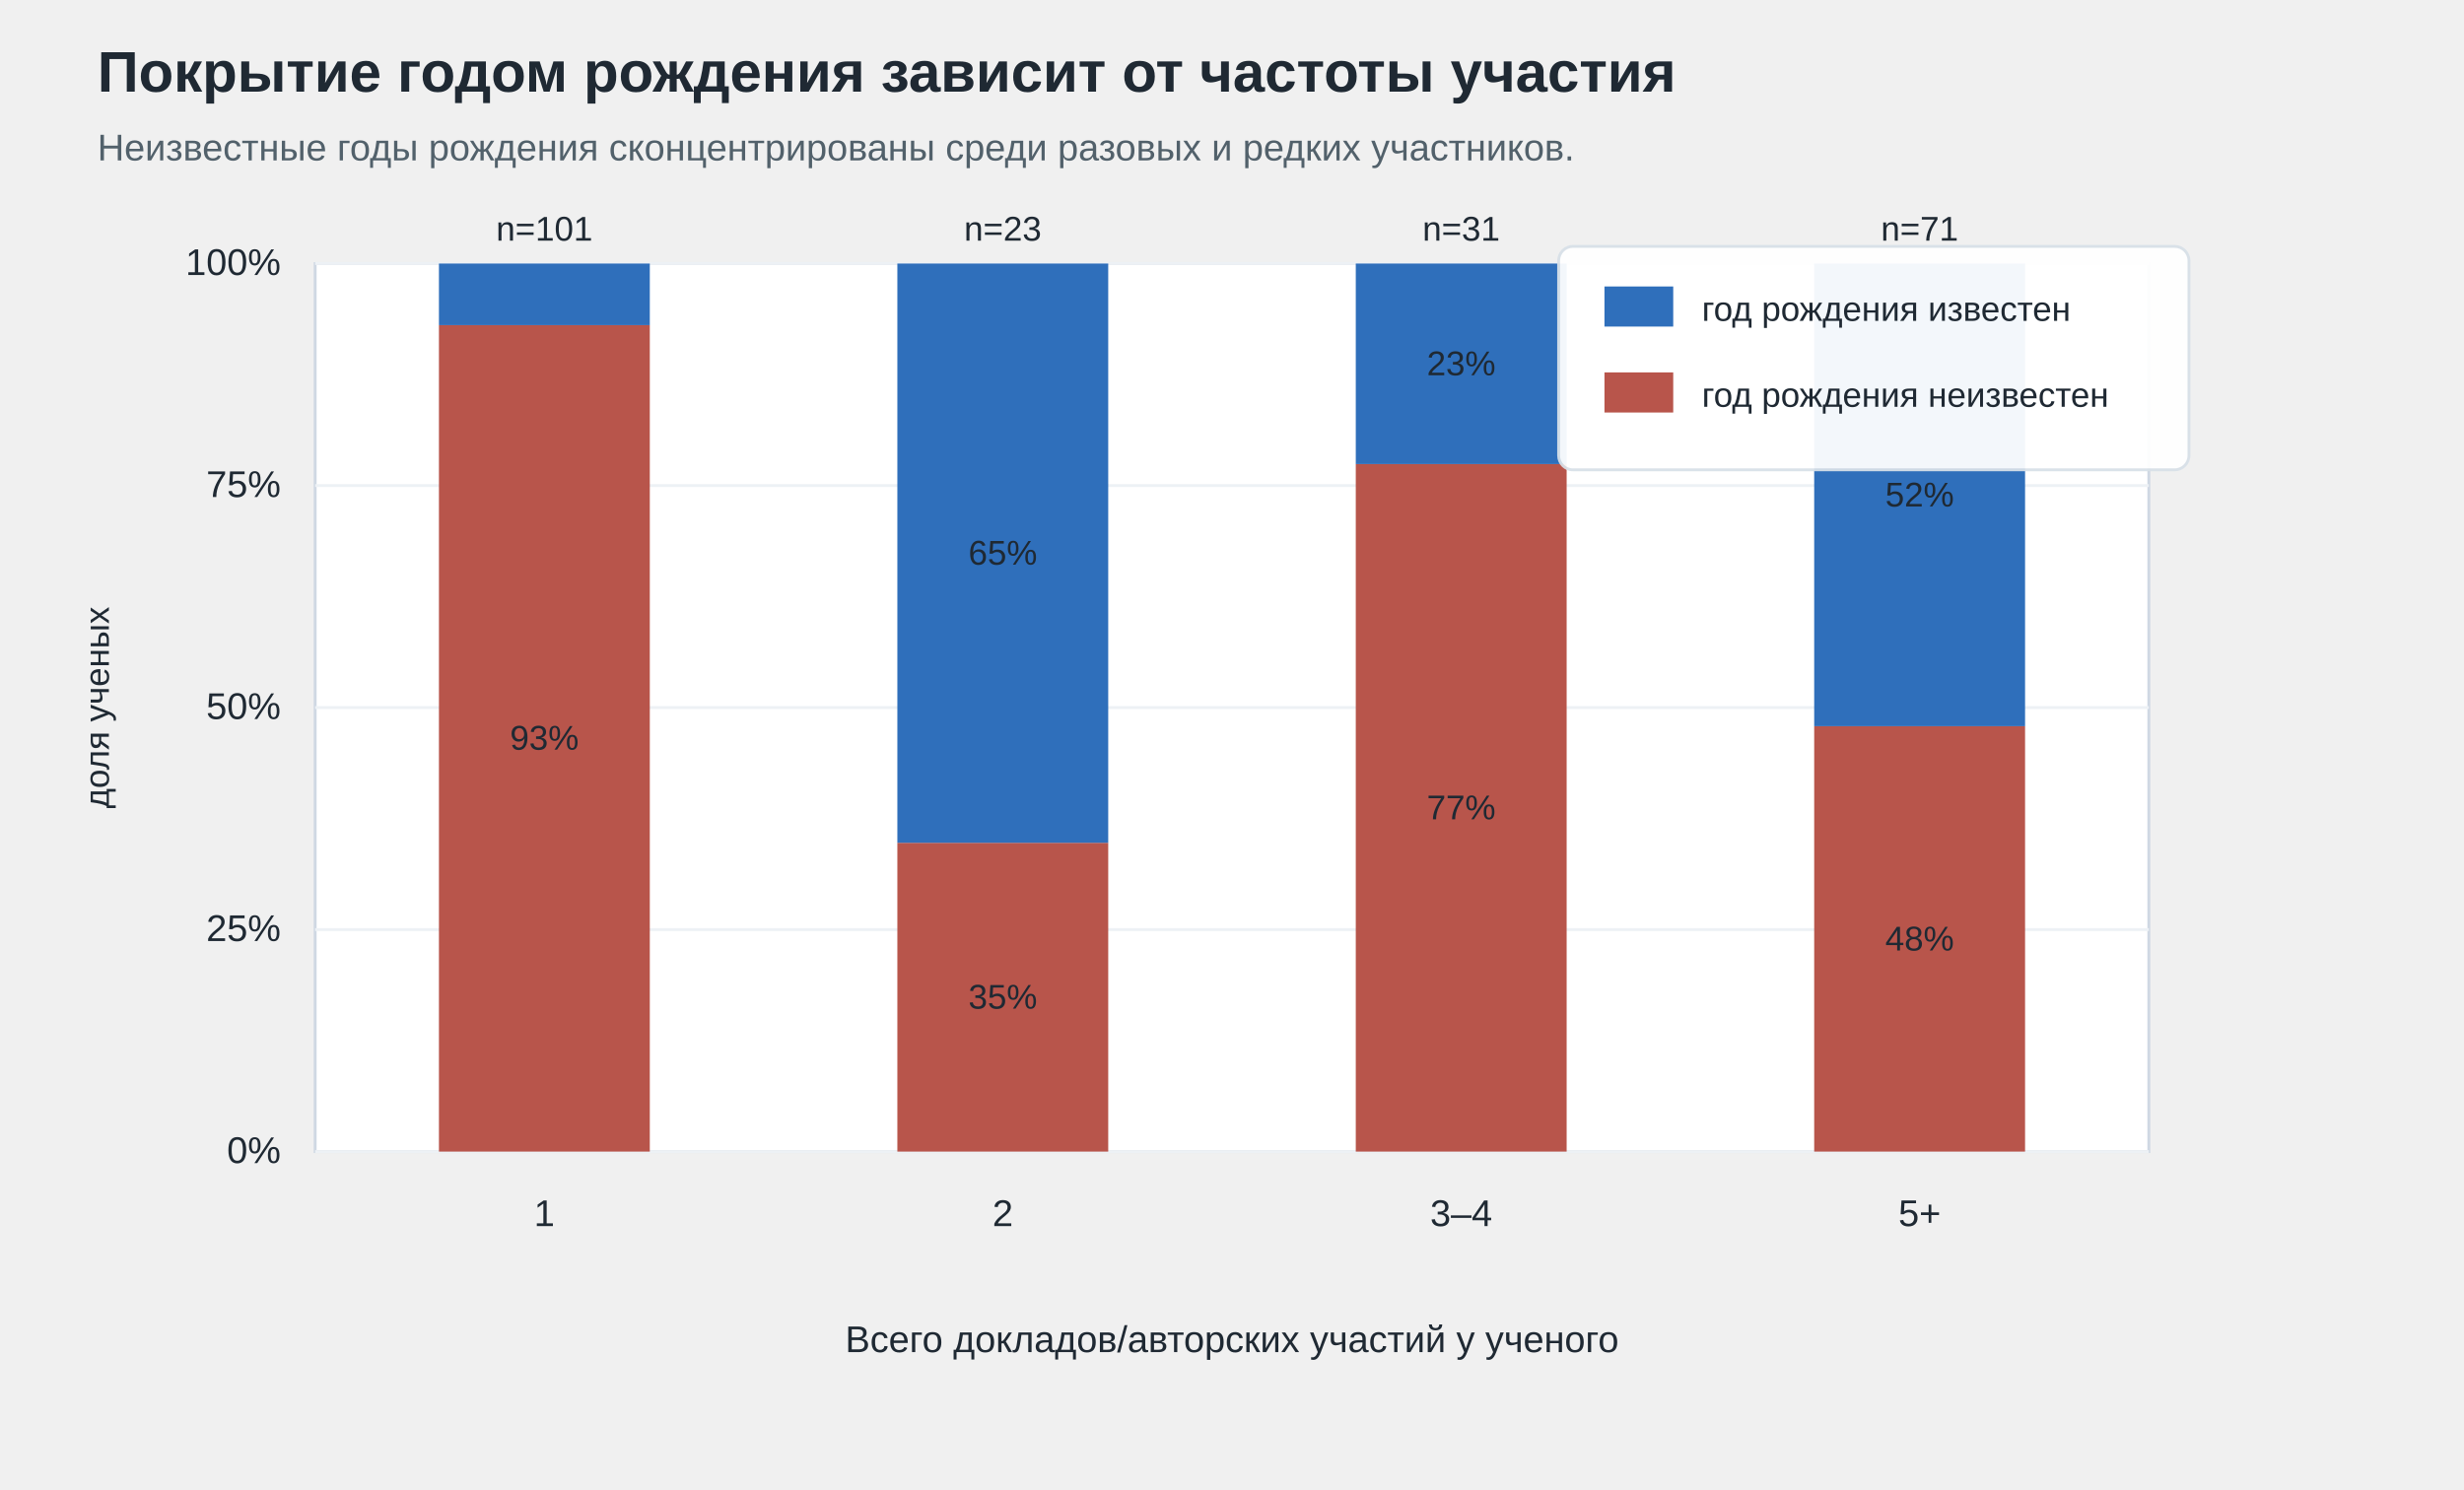
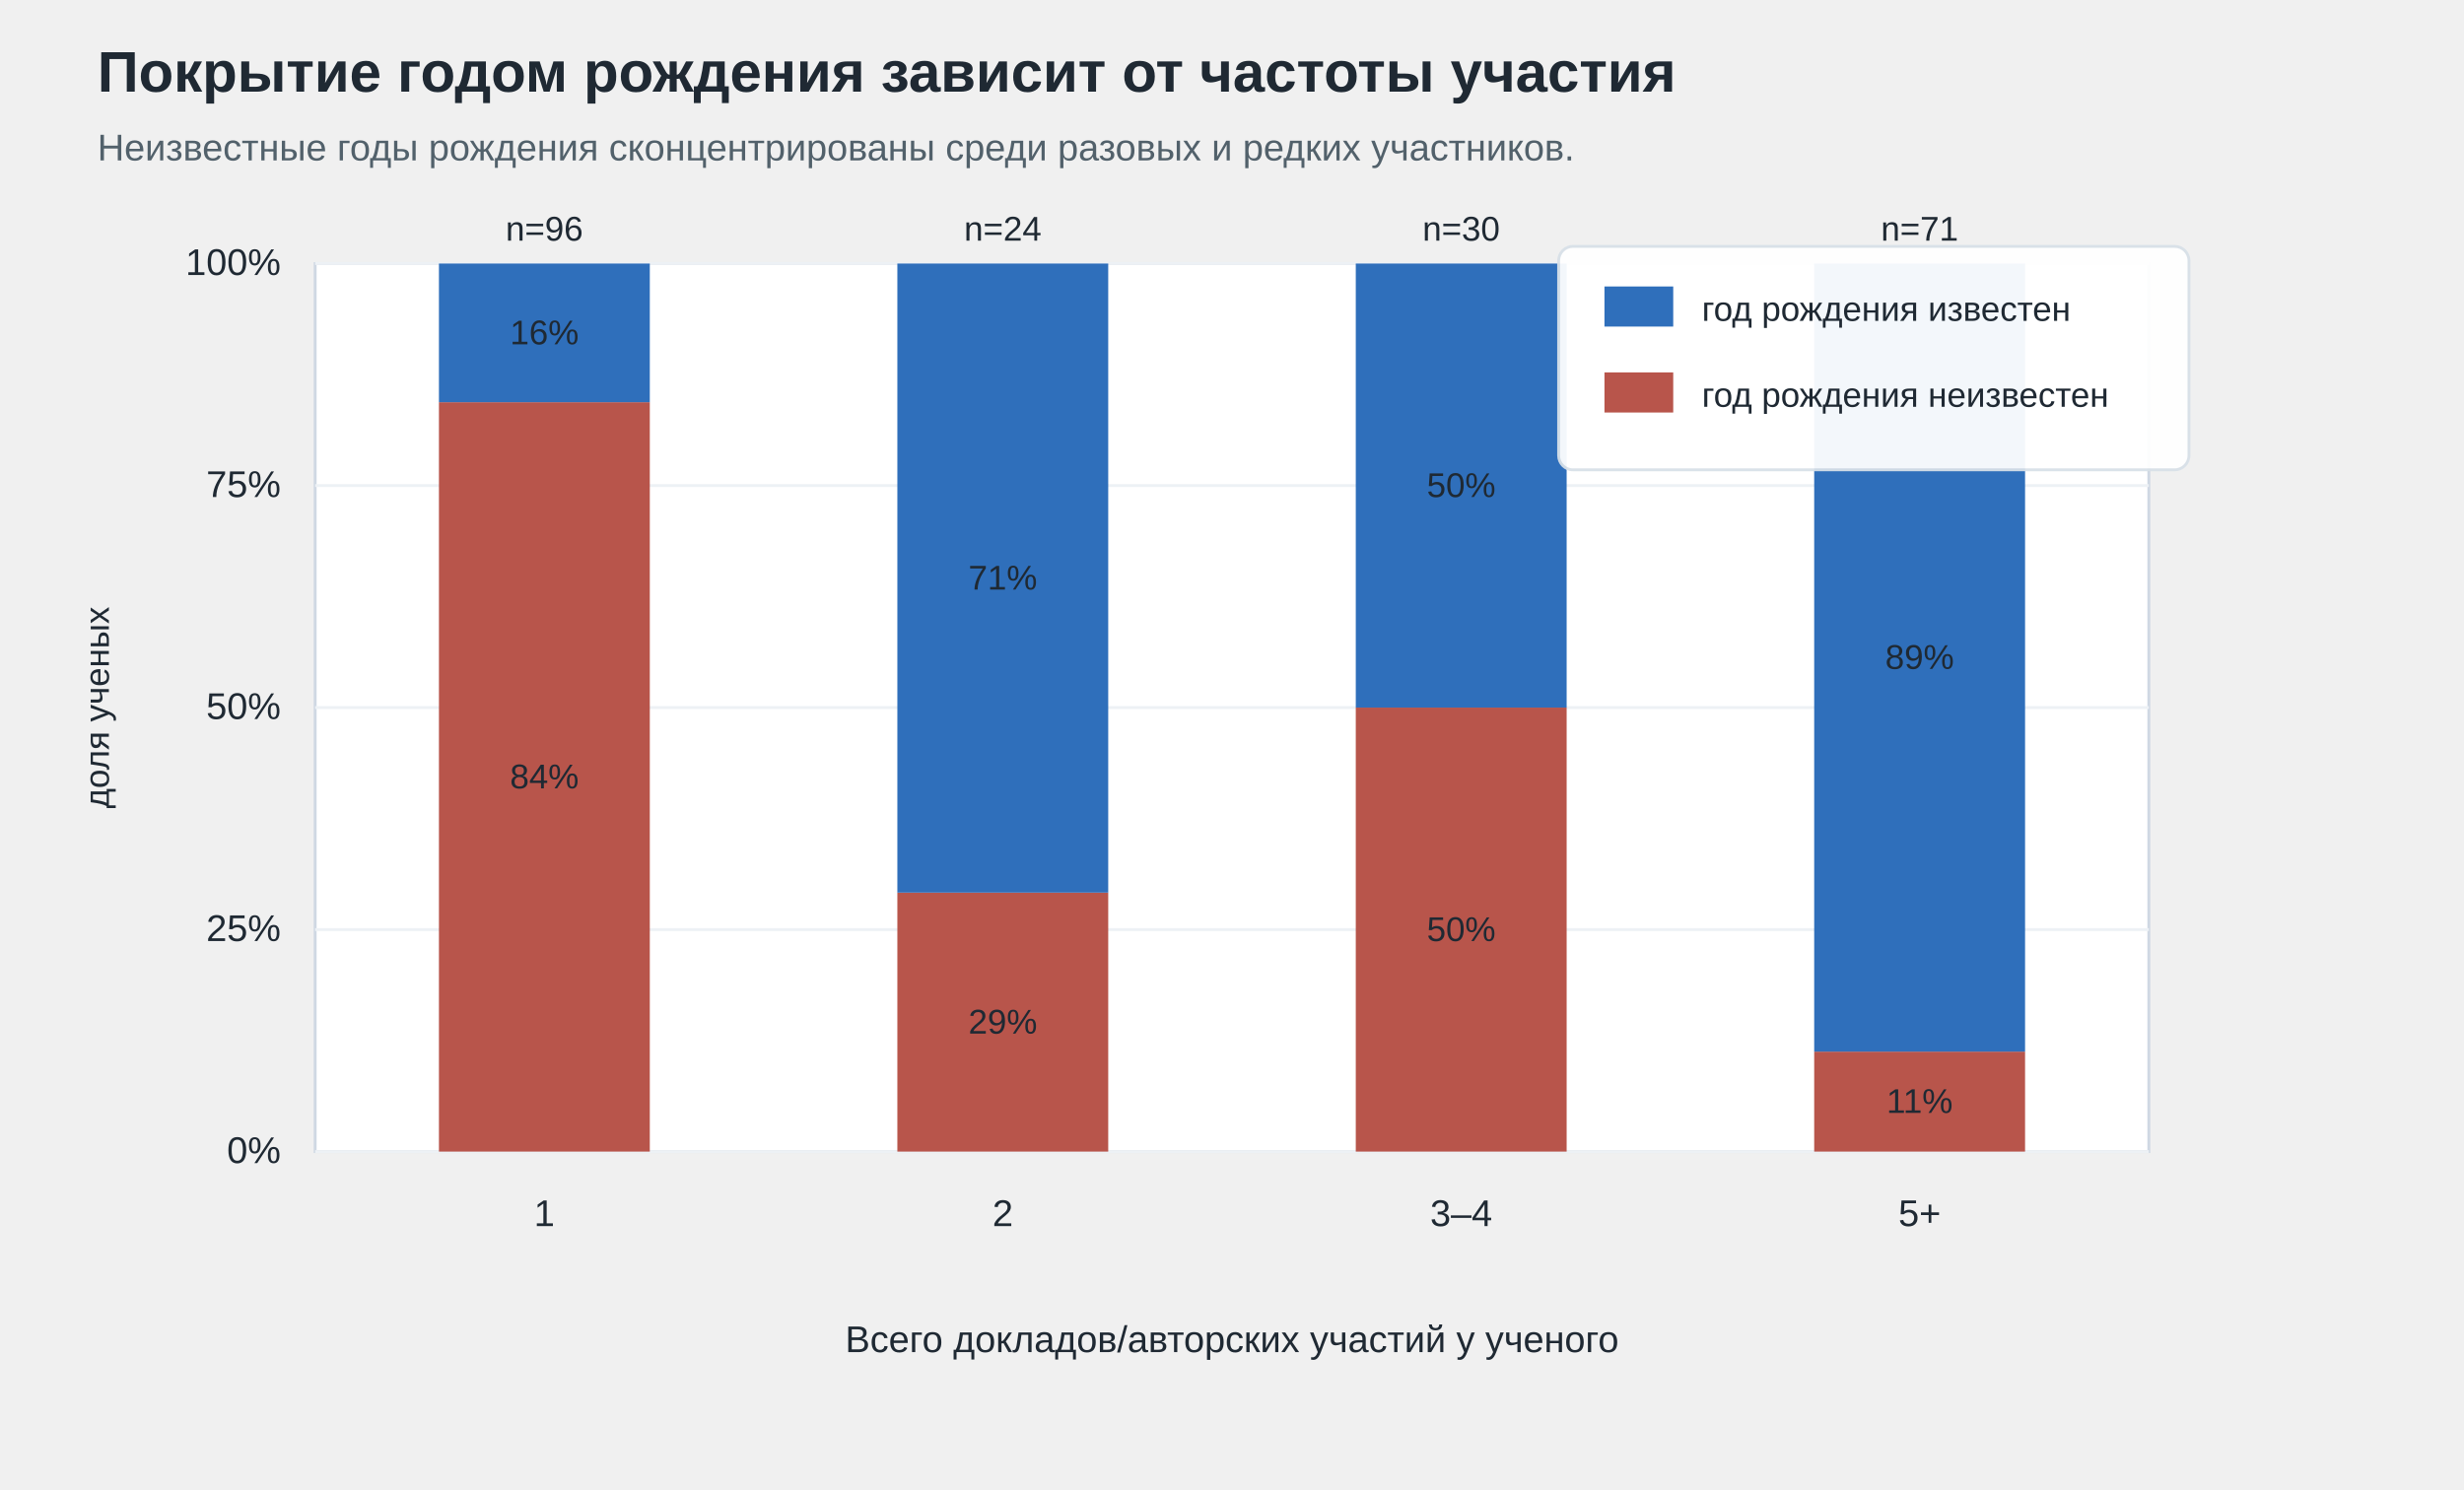
<svg xmlns="http://www.w3.org/2000/svg" width="860" height="520" viewBox="0 0 860 520">
  <style>
text{font-family:Arial,'Liberation Sans',sans-serif;fill:#1f2933}.small{font-size:12px}.axis{font-size:13px}.label{font-size:12px}.title{font-size:20px;font-weight:700}.subtitle{font-size:13px;fill:#52616b}.tick{stroke:#c9d2dc;stroke-width:1}.grid{stroke:#edf1f5;stroke-width:1}</style>
  <text x="34.0" y="32.0" class="title" text-anchor="start">Покрытие годом рождения зависит от частоты участия</text>
  <text x="34.0" y="56.0" class="subtitle" text-anchor="start">Неизвестные годы рождения сконцентрированы среди разовых и редких участников.</text>
  <rect x="110.0" y="92.0" width="640.0" height="310.0" rx="0" fill="#ffffff" stroke="#cfd8e3" opacity="1.0" />
  <line x1="110.0" y1="402.0" x2="750.0" y2="402.0" stroke="#edf1f5" stroke-width="1" />
  <text x="98.0" y="406.0" class="axis" text-anchor="end">0%</text>
  <line x1="110.0" y1="324.5" x2="750.0" y2="324.5" stroke="#edf1f5" stroke-width="1" />
  <text x="98.0" y="328.5" class="axis" text-anchor="end">25%</text>
  <line x1="110.0" y1="247.0" x2="750.0" y2="247.0" stroke="#edf1f5" stroke-width="1" />
  <text x="98.0" y="251.0" class="axis" text-anchor="end">50%</text>
  <line x1="110.0" y1="169.5" x2="750.0" y2="169.5" stroke="#edf1f5" stroke-width="1" />
  <text x="98.0" y="173.5" class="axis" text-anchor="end">75%</text>
  <line x1="110.0" y1="92.0" x2="750.0" y2="92.0" stroke="#edf1f5" stroke-width="1" />
  <text x="98.0" y="96.0" class="axis" text-anchor="end">100%</text>
-   <rect x="153.2" y="113.5" width="73.6" height="288.5" rx="0" fill="#b8554b" stroke="none" opacity="1.0" />
-   <text x="190.0" y="261.7" class="small" text-anchor="middle">93%</text>
-   <rect x="153.2" y="92.0" width="73.6" height="21.5" rx="0" fill="#2f6fbb" stroke="none" opacity="1.0" />
-   <text x="190.0" y="84.0" class="small" text-anchor="middle">n=101</text>
+   <rect x="153.2" y="140.4" width="73.6" height="261.6" rx="0" fill="#b8554b" stroke="none" opacity="1.0" />
+   <text x="190.0" y="275.2" class="small" text-anchor="middle">84%</text>
+   <rect x="153.2" y="92.0" width="73.6" height="48.4" rx="0" fill="#2f6fbb" stroke="none" opacity="1.0" />
+   <text x="190.0" y="120.2" class="small" text-anchor="middle">16%</text>
+   <text x="190.0" y="84.0" class="small" text-anchor="middle">n=96</text>
  <text x="190.0" y="428.0" class="axis" text-anchor="middle">1</text>
-   <rect x="313.2" y="294.2" width="73.6" height="107.8" rx="0" fill="#b8554b" stroke="none" opacity="1.0" />
-   <text x="350.0" y="352.1" class="small" text-anchor="middle">35%</text>
-   <rect x="313.2" y="92.0" width="73.6" height="202.2" rx="0" fill="#2f6fbb" stroke="none" opacity="1.0" />
-   <text x="350.0" y="197.1" class="small" text-anchor="middle">65%</text>
-   <text x="350.0" y="84.0" class="small" text-anchor="middle">n=23</text>
+   <rect x="313.2" y="311.6" width="73.6" height="90.4" rx="0" fill="#b8554b" stroke="none" opacity="1.0" />
+   <text x="350.0" y="360.8" class="small" text-anchor="middle">29%</text>
+   <rect x="313.2" y="92.0" width="73.6" height="219.6" rx="0" fill="#2f6fbb" stroke="none" opacity="1.0" />
+   <text x="350.0" y="205.8" class="small" text-anchor="middle">71%</text>
+   <text x="350.0" y="84.0" class="small" text-anchor="middle">n=24</text>
  <text x="350.0" y="428.0" class="axis" text-anchor="middle">2</text>
-   <rect x="473.2" y="162.0" width="73.6" height="240.0" rx="0" fill="#b8554b" stroke="none" opacity="1.0" />
-   <text x="510.0" y="286.0" class="small" text-anchor="middle">77%</text>
-   <rect x="473.2" y="92.0" width="73.6" height="70.0" rx="0" fill="#2f6fbb" stroke="none" opacity="1.0" />
-   <text x="510.0" y="131.0" class="small" text-anchor="middle">23%</text>
-   <text x="510.0" y="84.0" class="small" text-anchor="middle">n=31</text>
+   <rect x="473.2" y="247.0" width="73.6" height="155.0" rx="0" fill="#b8554b" stroke="none" opacity="1.0" />
+   <text x="510.0" y="328.5" class="small" text-anchor="middle">50%</text>
+   <rect x="473.2" y="92.0" width="73.6" height="155.0" rx="0" fill="#2f6fbb" stroke="none" opacity="1.0" />
+   <text x="510.0" y="173.5" class="small" text-anchor="middle">50%</text>
+   <text x="510.0" y="84.0" class="small" text-anchor="middle">n=30</text>
  <text x="510.0" y="428.0" class="axis" text-anchor="middle">3–4</text>
-   <rect x="633.2" y="253.5" width="73.6" height="148.5" rx="0" fill="#b8554b" stroke="none" opacity="1.0" />
-   <text x="670.0" y="331.8" class="small" text-anchor="middle">48%</text>
-   <rect x="633.2" y="92.0" width="73.6" height="161.5" rx="0" fill="#2f6fbb" stroke="none" opacity="1.0" />
-   <text x="670.0" y="176.8" class="small" text-anchor="middle">52%</text>
+   <rect x="633.2" y="367.1" width="73.6" height="34.9" rx="0" fill="#b8554b" stroke="none" opacity="1.0" />
+   <text x="670.0" y="388.5" class="small" text-anchor="middle">11%</text>
+   <rect x="633.2" y="92.0" width="73.6" height="275.1" rx="0" fill="#2f6fbb" stroke="none" opacity="1.0" />
+   <text x="670.0" y="233.5" class="small" text-anchor="middle">89%</text>
  <text x="670.0" y="84.0" class="small" text-anchor="middle">n=71</text>
  <text x="670.0" y="428.0" class="axis" text-anchor="middle">5+</text>
  <text x="430.0" y="472.0" class="axis" text-anchor="middle">Всего докладов/авторских участий у ученого</text>
  <text x="38.0" y="247.0" class="small" text-anchor="middle" transform="rotate(-90 38.0 247.0)">доля ученых</text>
  <rect x="544.0" y="86.0" width="220.0" height="78.0" rx="5" fill="#ffffff" stroke="#d8e0e8" opacity="0.94" />
  <rect x="560.0" y="100.0" width="24.0" height="14.0" rx="0" fill="#2f6fbb" stroke="none" opacity="1.0" />
  <text x="594.0" y="112.0" class="small" text-anchor="start">год рождения известен</text>
  <rect x="560.0" y="130.0" width="24.0" height="14.0" rx="0" fill="#b8554b" stroke="none" opacity="1.0" />
  <text x="594.0" y="142.0" class="small" text-anchor="start">год рождения неизвестен</text>
</svg>
